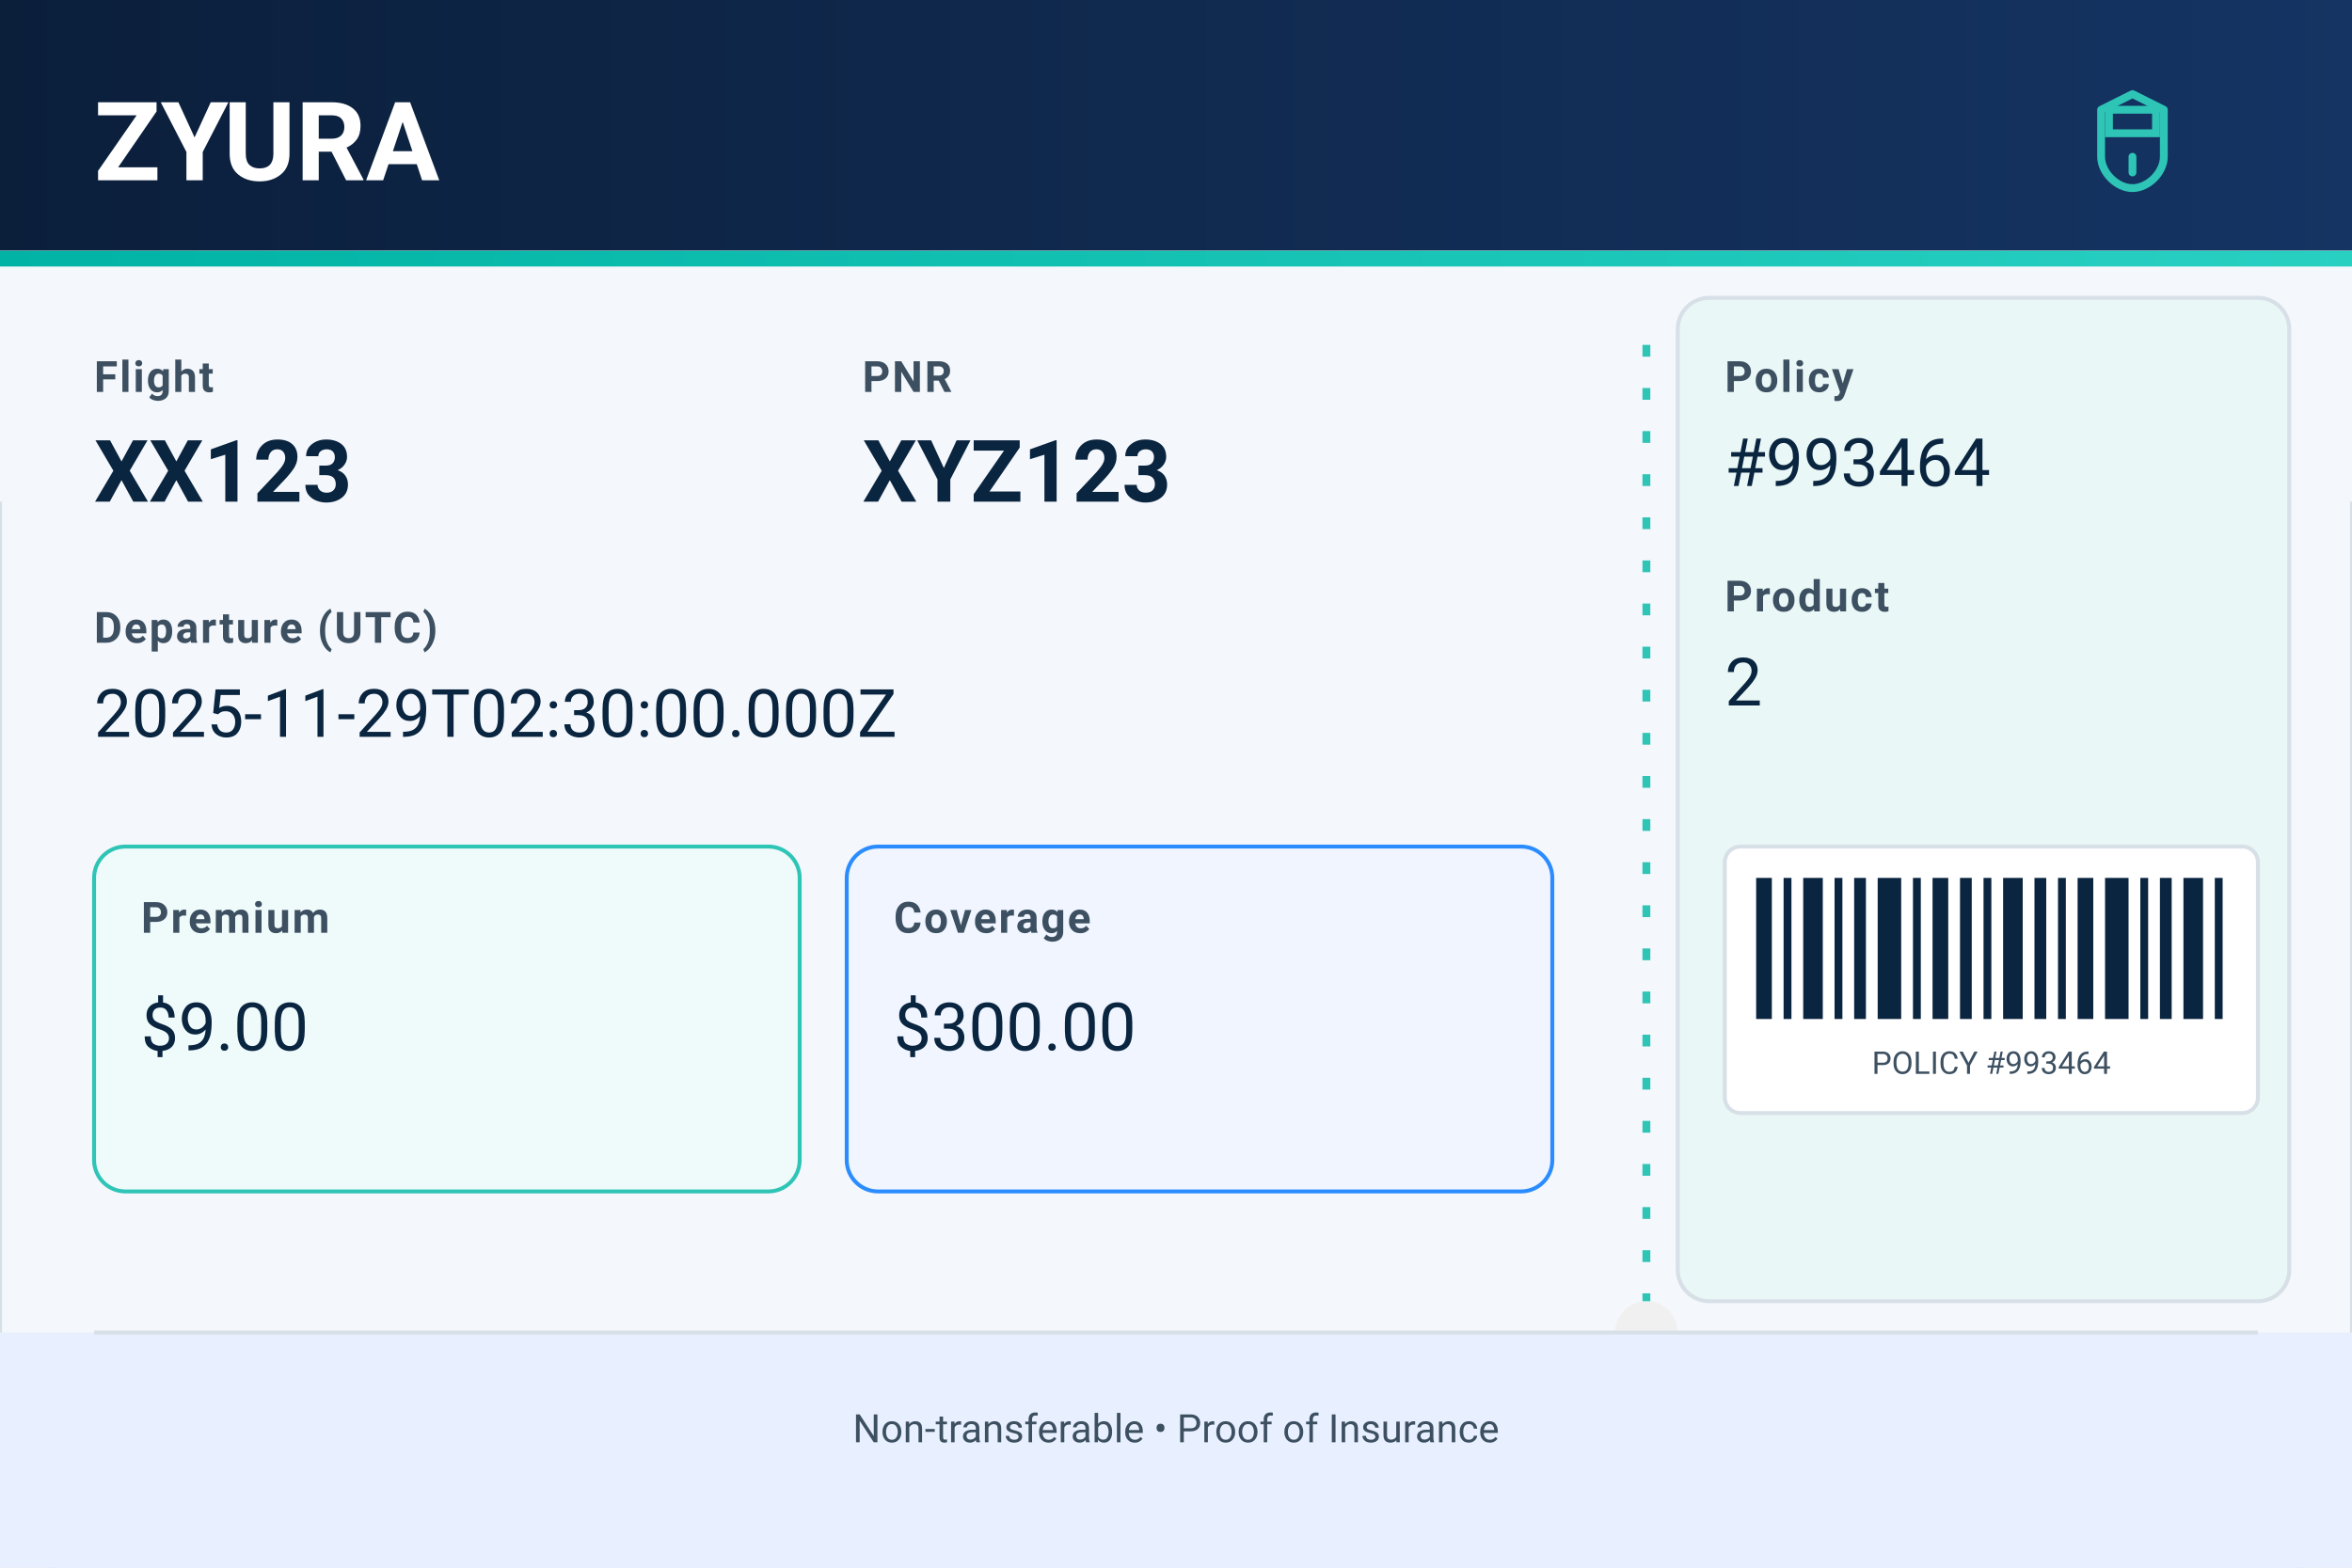
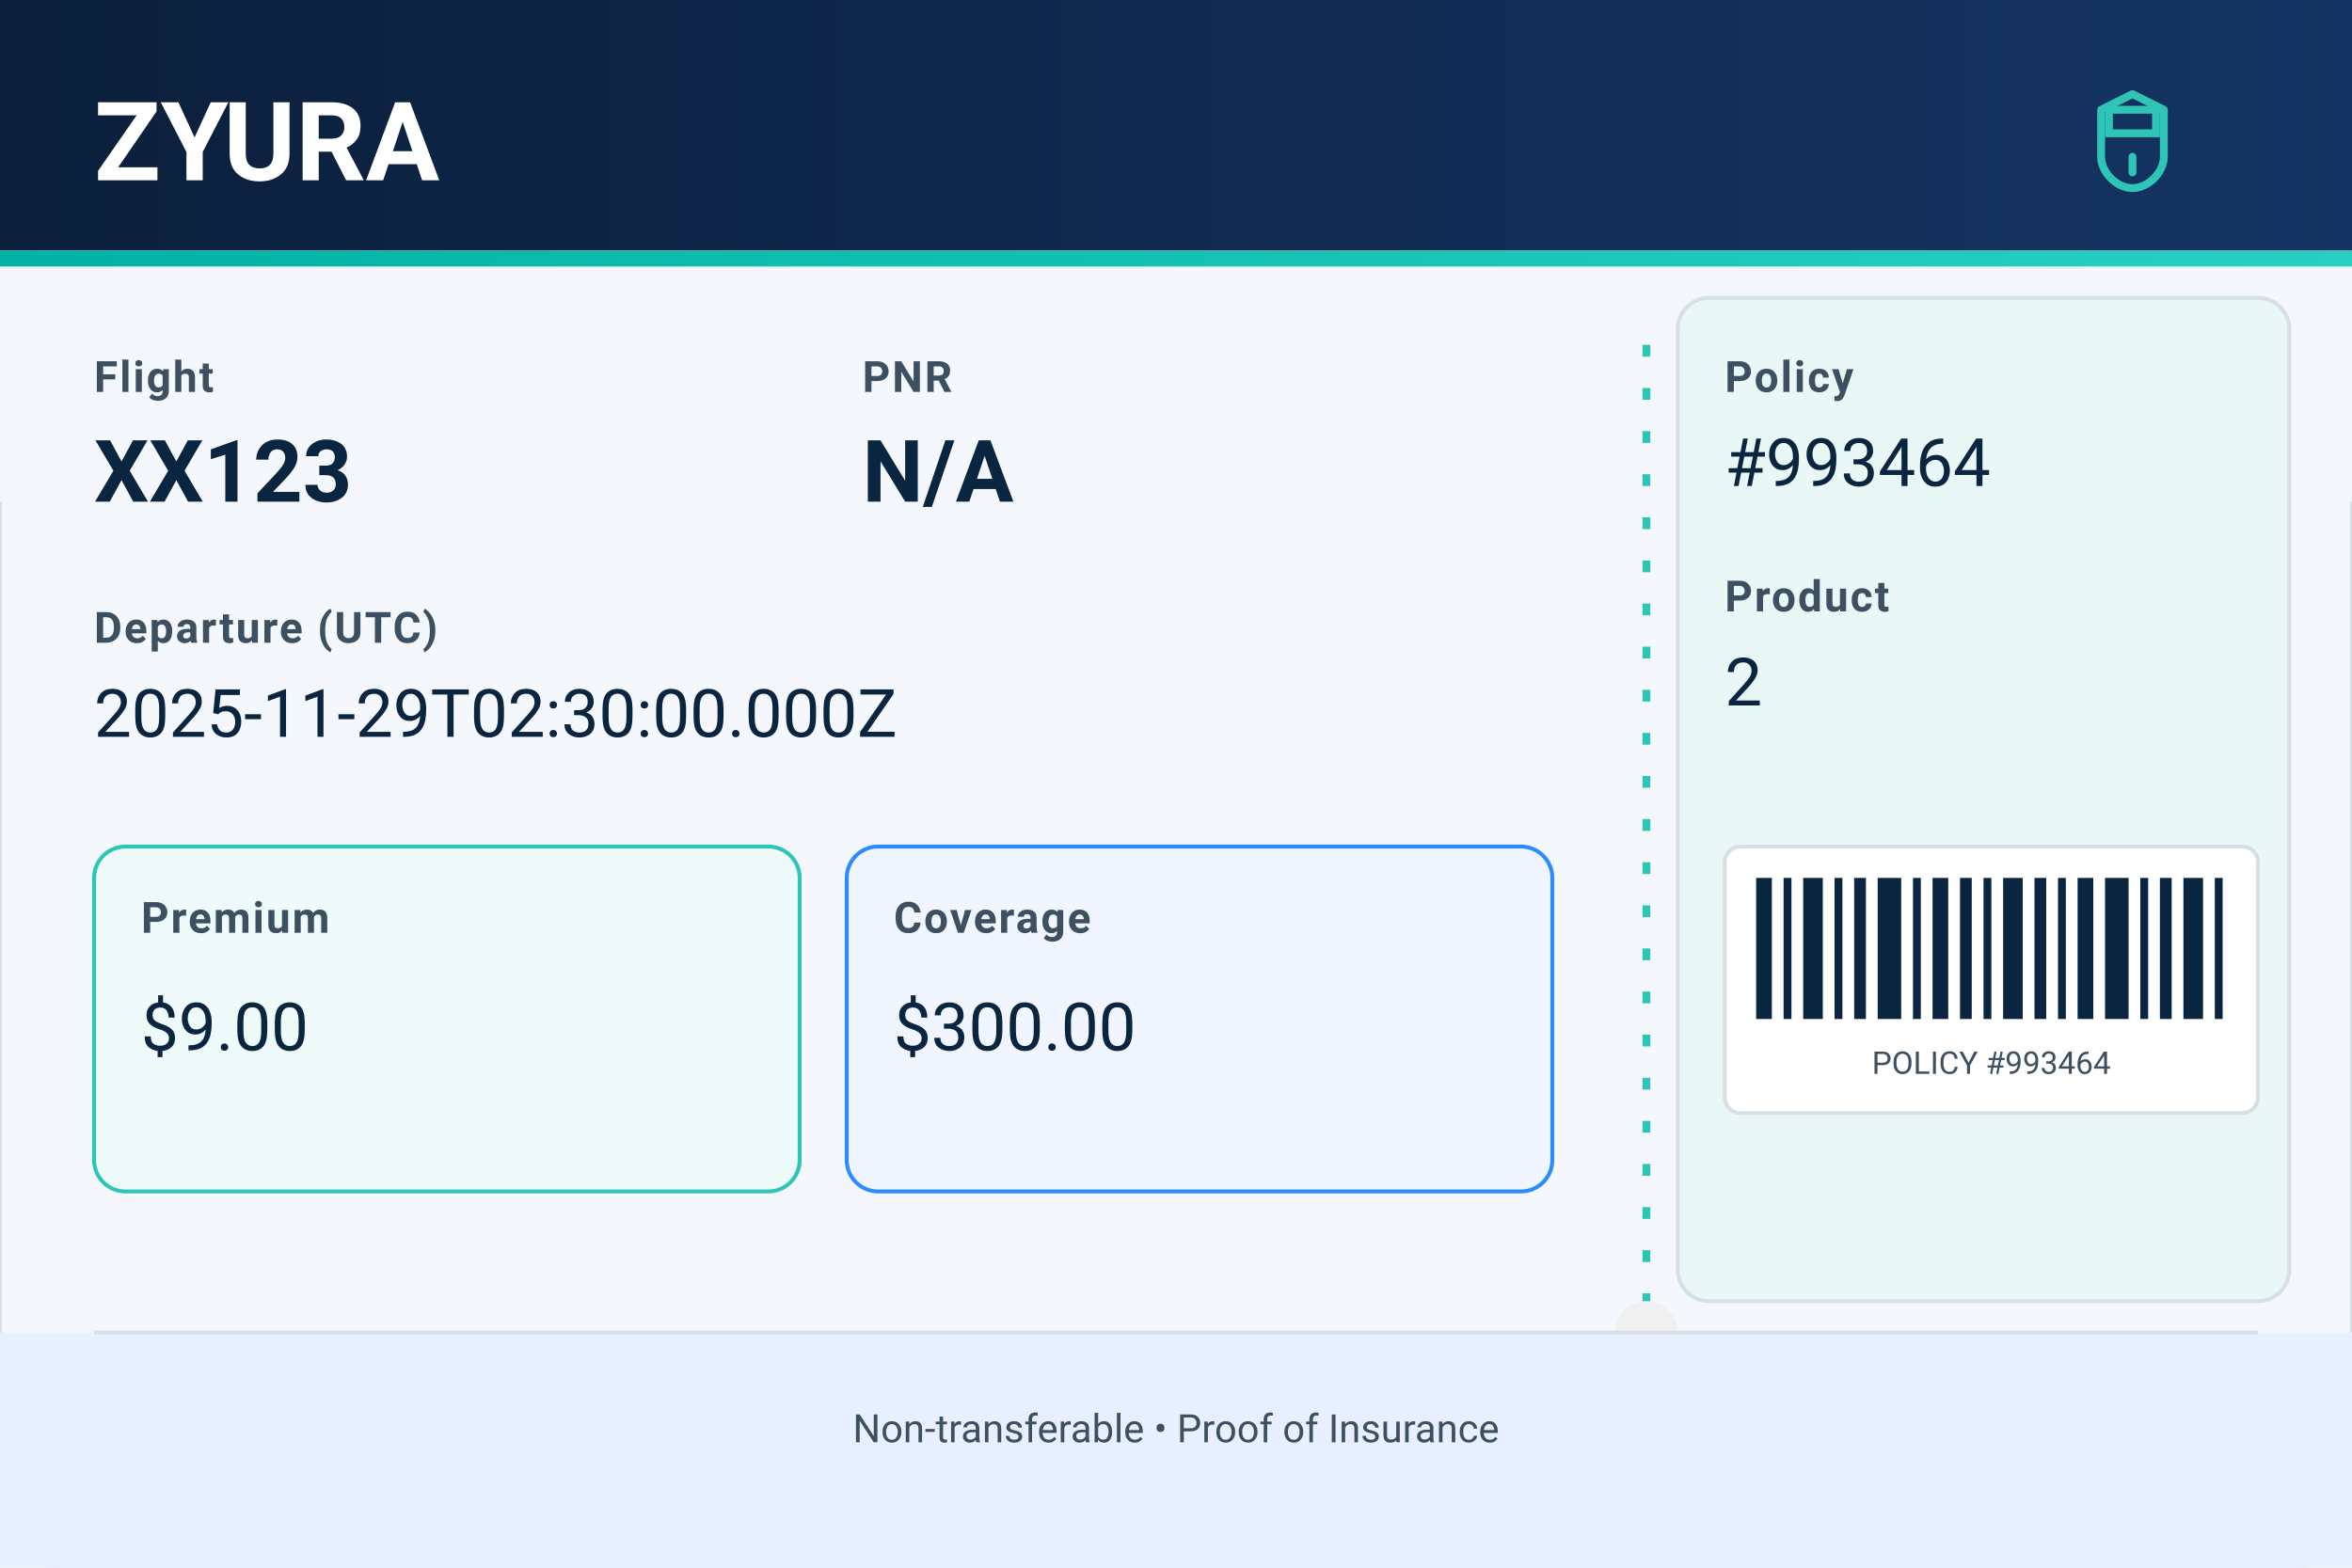
<svg xmlns="http://www.w3.org/2000/svg" width="600" height="400" viewBox="0 0 600 400" role="img" aria-label="ZYURA airline-style boarding pass for insurance NFT. Flight XX123, departure 2025-11-29T02:30:00.000Z. Policy #993464, Product 2. Premium $9.00, Coverage $300.00. Non-transferable proof of insurance.">
  <defs>
    <style>
      .brand { font-family: 'Segoe UI', Roboto, Helvetica, Arial, sans-serif; font-size: 28px; font-weight: bold; fill: #ffffff; }
      .label { font-family: 'Segoe UI', Roboto, Helvetica, Arial, sans-serif; font-size: 11px; font-weight: bold; fill: #3D5061; text-transform: uppercase; letter-spacing: 0.5px; }
      .value { font-family: 'Segoe UI', Roboto, Helvetica, Arial, sans-serif; font-size: 17px; font-weight: normal; fill: #0A2540; }
      .value-large { font-family: 'Segoe UI', Roboto, Helvetica, Arial, sans-serif; font-size: 22px; font-weight: bold; fill: #0A2540; }
      .footer-text { font-family: 'Segoe UI', Roboto, Helvetica, Arial, sans-serif; font-size: 10px; fill: #3D5061; }
      .barcode-label { font-family: 'Segoe UI', Roboto, Helvetica, Arial, sans-serif; font-size: 8px; fill: #3D5061; }
    </style>
    <linearGradient id="headerGrad" x1="0%" y1="0%" x2="100%" y2="0%">
      <stop offset="0%" style="stop-color:#0B1F3B;stop-opacity:1" />
      <stop offset="100%" style="stop-color:#153463;stop-opacity:1" />
    </linearGradient>
    <linearGradient id="accentGrad" x1="0%" y1="0%" x2="100%" y2="0%">
      <stop offset="0%" style="stop-color:#00B3A4;stop-opacity:1" />
      <stop offset="100%" style="stop-color:#28D0C2;stop-opacity:1" />
    </linearGradient>
    <mask id="perforationMask">
      <rect x="0" y="0" width="600" height="400" fill="white" />
      <circle cx="420" cy="80" r="8" fill="black" />
      <circle cx="420" cy="340" r="8" fill="black" />
    </mask>
  </defs>
  <g mask="url(#perforationMask)">
    <rect x="0" y="0" width="600" height="400" fill="#F4F7FB" rx="16" />
    <rect x="0" y="0" width="600" height="400" fill="none" stroke="#D7DFE7" stroke-width="1" rx="16" />
  </g>
  <g id="header">
    <rect x="0" y="0" width="600" height="64" fill="url(#headerGrad)" rx="0" ry="0" />
    <rect x="0" y="64" width="600" height="64" fill="#F4F7FB" />
    <rect x="0" y="64" width="600" height="4" fill="url(#accentGrad)" />
    <text x="24" y="46" class="brand">ZYURA</text>
    <g transform="translate(552, 28)">
      <path d="M 0 0 L 0 12 C 0 16 -4 20 -8 20 C -12 20 -16 16 -16 12 L -16 0 L -8 -4 Z" fill="none" stroke="#2EC4B6" stroke-width="2" stroke-linejoin="round" />
      <line x1="-8" y1="12" x2="-8" y2="16" stroke="#2EC4B6" stroke-width="2" stroke-linecap="round" />
      <rect x="-14" y="0" width="12" height="6" fill="none" stroke="#2EC4B6" stroke-width="2" />
    </g>
  </g>
  <g id="perforation">
    <line x1="420" y1="88" x2="420" y2="332" stroke="#2EC4B6" stroke-width="2" stroke-dasharray="3,8" />
  </g>
  <rect x="428" y="76" width="156" height="256" fill="#E9F7F6" stroke="#D7DFE7" stroke-width="1" rx="8" />
  <g id="main">
    <text x="24" y="100" class="label">Flight</text>
    <text x="24" y="128" class="value-large">XX123</text>
    <text x="220" y="100" class="label">PNR</text>
-     <text x="220" y="128" class="value-large">XYZ123</text>
+     <text x="220" y="128" class="value-large">N/A</text>
    <text x="24" y="164" class="label">Departure (UTC)</text>
    <text x="24" y="188" class="value">2025-11-29T02:30:00.000Z</text>
    <rect x="24" y="216" width="180" height="88" fill="#EFFBFA" stroke="#2EC4B6" stroke-width="1" rx="8" />
    <text x="36" y="238" class="label">Premium</text>
    <text x="36" y="268" class="value" font-weight="bold">$9.00</text>
    <rect x="216" y="216" width="180" height="88" fill="#F0F5FF" stroke="#2B8CFF" stroke-width="1" rx="8" />
    <text x="228" y="238" class="label">Coverage</text>
    <text x="228" y="268" class="value" font-weight="bold">$300.00</text>
  </g>
  <g id="stub">
    <text x="440" y="100" class="label">Policy</text>
    <text x="440" y="124" class="value">#993464</text>
    <text x="440" y="156" class="label">Product</text>
    <text x="440" y="180" class="value">2</text>
    <g id="barcode">
      <rect x="440" y="216" width="136" height="68" fill="#ffffff" stroke="#D7DFE7" stroke-width="1" rx="4" />
      <rect x="448" y="224" width="4" height="36" fill="#0A2540" />
      <rect x="455" y="224" width="2" height="36" fill="#0A2540" />
      <rect x="460" y="224" width="5" height="36" fill="#0A2540" />
      <rect x="468" y="224" width="2" height="36" fill="#0A2540" />
      <rect x="473" y="224" width="3" height="36" fill="#0A2540" />
      <rect x="479" y="224" width="6" height="36" fill="#0A2540" />
      <rect x="488" y="224" width="2" height="36" fill="#0A2540" />
      <rect x="493" y="224" width="4" height="36" fill="#0A2540" />
      <rect x="500" y="224" width="3" height="36" fill="#0A2540" />
      <rect x="506" y="224" width="2" height="36" fill="#0A2540" />
      <rect x="511" y="224" width="5" height="36" fill="#0A2540" />
      <rect x="519" y="224" width="3" height="36" fill="#0A2540" />
      <rect x="525" y="224" width="2" height="36" fill="#0A2540" />
      <rect x="530" y="224" width="4" height="36" fill="#0A2540" />
      <rect x="537" y="224" width="6" height="36" fill="#0A2540" />
      <rect x="546" y="224" width="2" height="36" fill="#0A2540" />
      <rect x="551" y="224" width="3" height="36" fill="#0A2540" />
      <rect x="557" y="224" width="5" height="36" fill="#0A2540" />
      <rect x="565" y="224" width="2" height="36" fill="#0A2540" />
      <text x="508" y="274" class="barcode-label" text-anchor="middle">POLICY #993464</text>
    </g>
  </g>
  <g id="footer">
    <rect x="0" y="340" width="600" height="60" fill="#E8F0FF" rx="0" ry="0" />
    <rect x="0" y="384" width="600" height="16" fill="#E8F0FF" rx="16" ry="16" />
    <line x1="24" y1="340" x2="576" y2="340" stroke="#D7DFE7" stroke-width="1" />
    <text x="300" y="368" class="footer-text" text-anchor="middle">Non-transferable • Proof of Insurance</text>
  </g>
</svg>
